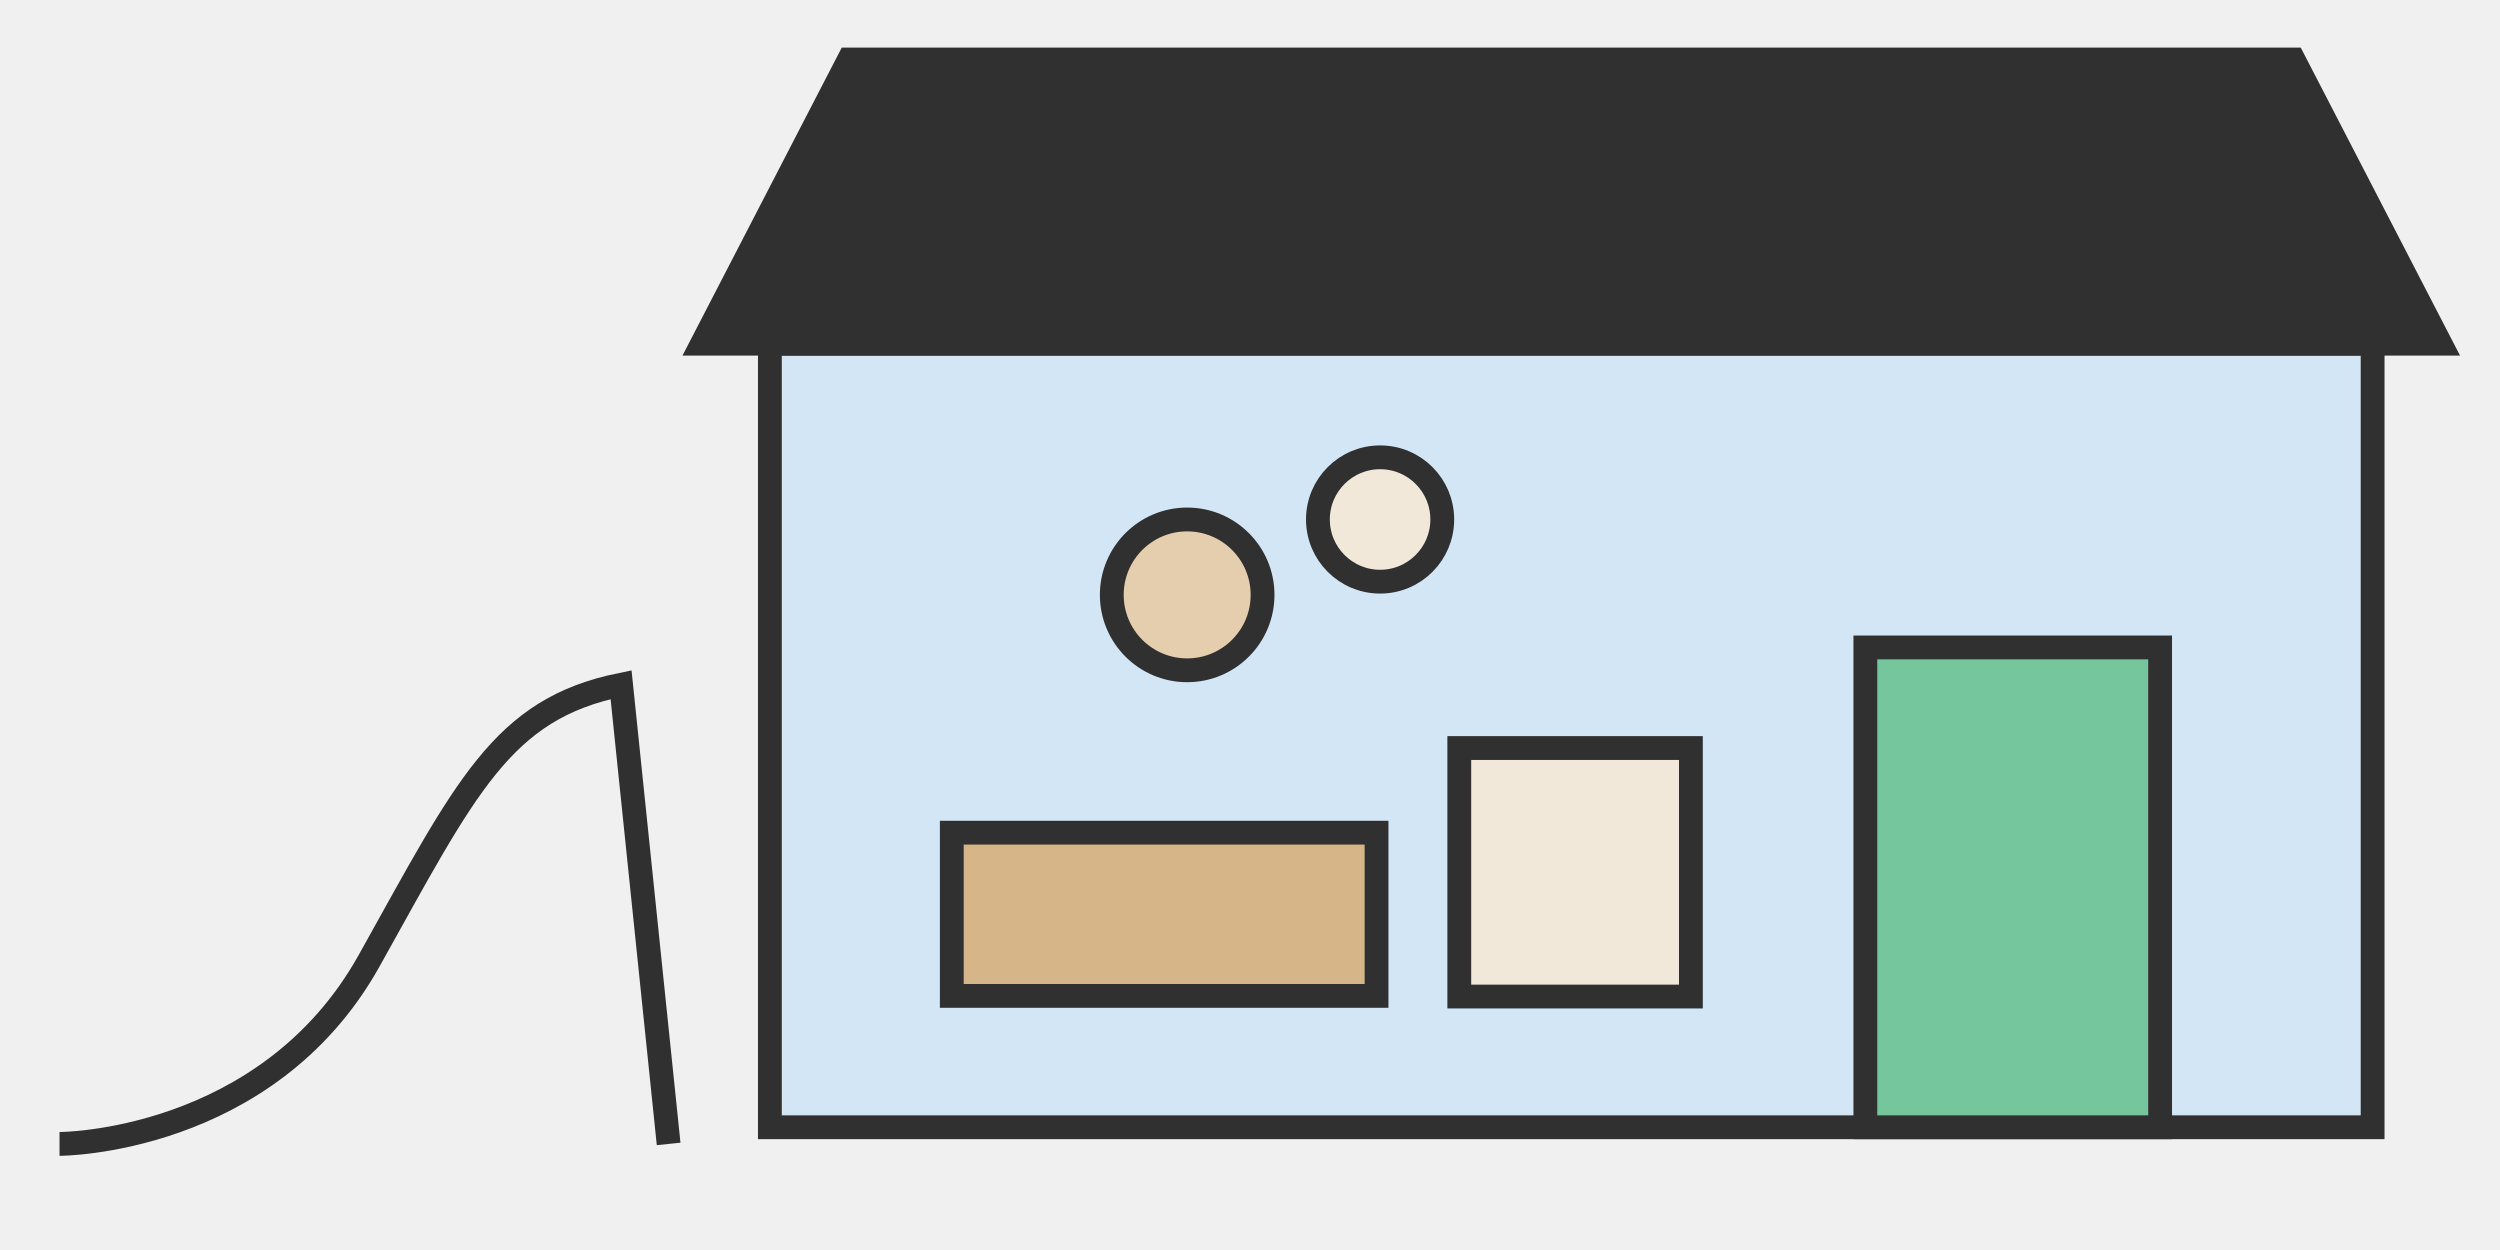
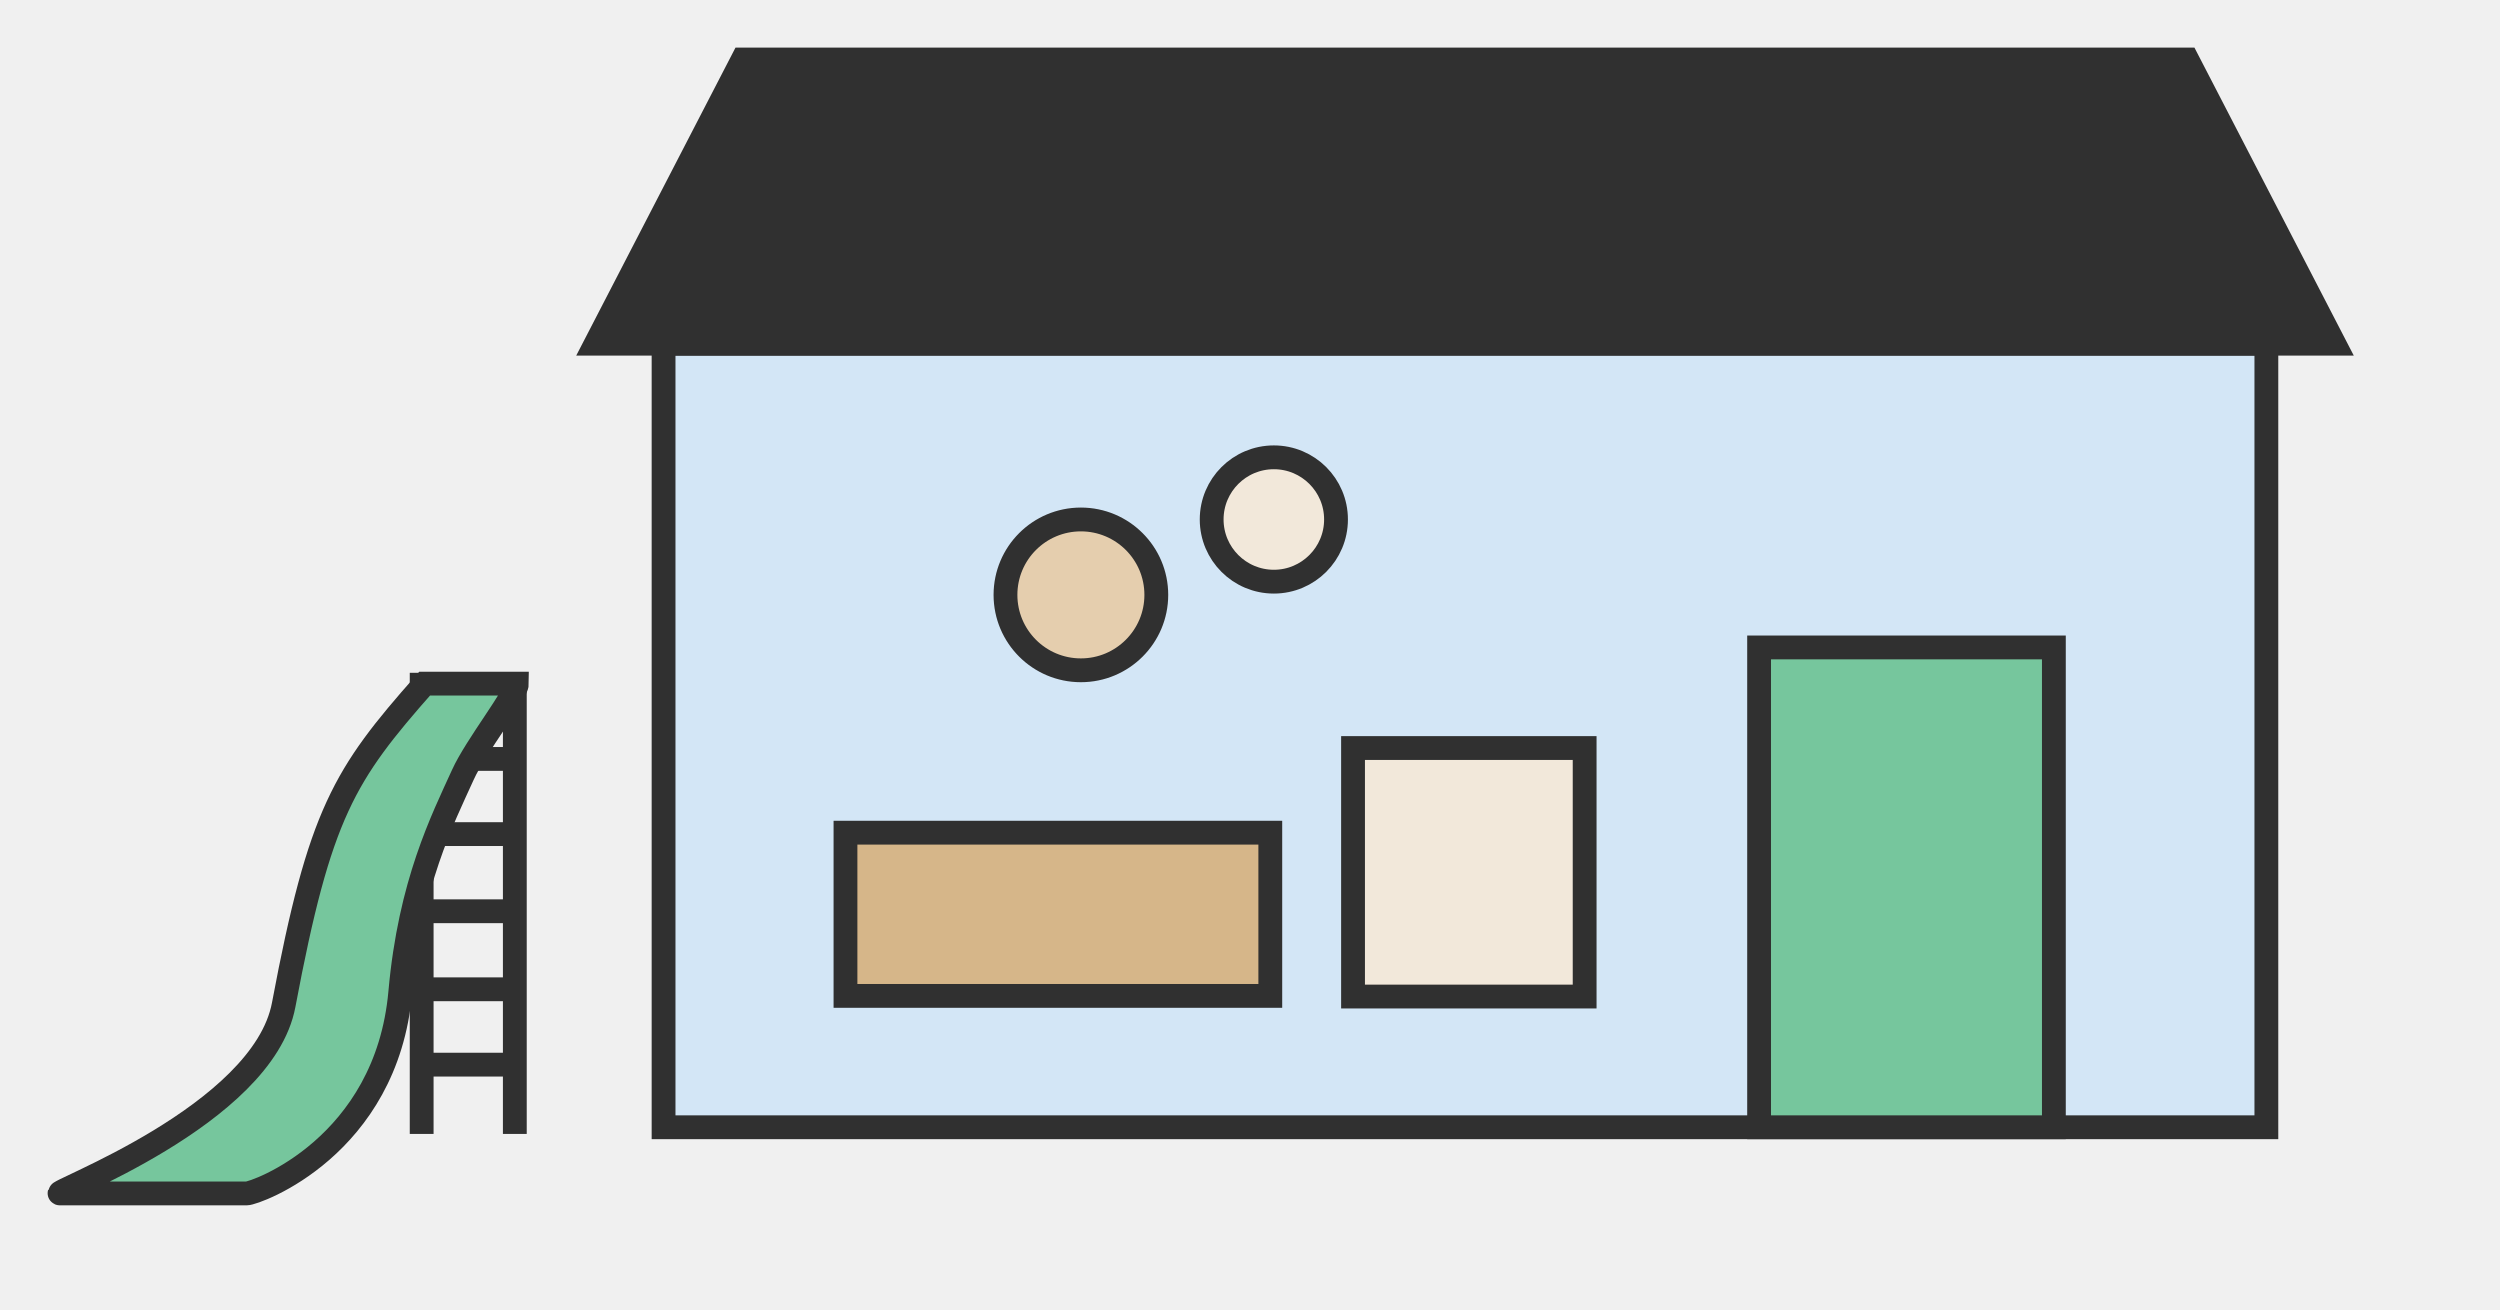
- <svg xmlns="http://www.w3.org/2000/svg" width="42" height="21" viewBox="0 0 42 21" fill="none">
-   <path d="M39.86 5.774H12.934V18.938H39.86V5.774Z" fill="#D3E6F6" stroke="#303030" stroke-width="0.4" stroke-miterlimit="10" />
-   <path d="M36.29 10.877H31.338V18.938H36.29V10.877Z" fill="#76C69D" stroke="#303030" stroke-width="0.4" stroke-miterlimit="10" />
-   <path d="M41 5.774H11.794L14.263 1H38.531L41 5.774Z" fill="#303030" stroke="#303030" stroke-width="0.4" stroke-miterlimit="10" />
-   <path d="M1 19.218C1 19.218 4.48 19.218 6.198 16.146C7.83 13.224 8.425 11.911 10.434 11.503L11.233 19.218" stroke="#303030" stroke-width="0.4" stroke-miterlimit="10" />
-   <path d="M19.944 11.261C20.644 11.261 21.211 10.694 21.211 9.994C21.211 9.294 20.644 8.727 19.944 8.727C19.245 8.727 18.678 9.294 18.678 9.994C18.678 10.694 19.245 11.261 19.944 11.261Z" fill="#E5CEAE" stroke="#303030" stroke-width="0.4" stroke-miterlimit="10" />
-   <path d="M23.186 9.772C23.763 9.772 24.23 9.304 24.23 8.727C24.23 8.15 23.763 7.683 23.186 7.683C22.609 7.683 22.141 8.15 22.141 8.727C22.141 9.304 22.609 9.772 23.186 9.772Z" fill="#F2E8DA" stroke="#303030" stroke-width="0.4" stroke-miterlimit="10" />
-   <path d="M23.126 13.989H15.99V16.731H23.126V13.989Z" fill="#D6B689" stroke="#303030" stroke-width="0.4" stroke-miterlimit="10" />
-   <path d="M28.407 12.567H24.516V16.742H28.407V12.567Z" fill="#F2E8DA" stroke="#303030" stroke-width="0.4" stroke-miterlimit="10" />
+ <svg xmlns="http://www.w3.org/2000/svg" width="42" height="22" viewBox="0 0 42 22" fill="none">
+   <g clip-path="url(#clip0_422_2552)">
+     <path d="M38.075 5.774H11.148V18.938H38.075V5.774Z" fill="#D3E6F6" stroke="#303030" stroke-width="0.4" stroke-miterlimit="10" />
+     <path d="M34.505 10.877H29.553V18.938H34.505V10.877Z" fill="#76C69D" stroke="#303030" stroke-width="0.4" stroke-miterlimit="10" />
+     <path d="M39.215 5.774H10.009L12.478 1H36.745L39.215 5.774Z" fill="#303030" stroke="#303030" stroke-width="0.4" stroke-miterlimit="10" />
+     <path d="M7.084 19.05V17.886M8.649 19.05L8.649 17.886M7.084 17.886H8.649M7.084 17.886V16.62M8.649 17.886L8.649 16.62M7.084 16.62H8.649M7.084 16.62V15.309M8.649 16.62L8.649 15.309M7.084 15.309H8.649M7.084 15.309V14.013M8.649 15.309L8.649 14.013M7.084 14.013H8.649M7.084 14.013V12.75M8.649 14.013L8.649 12.75M7.084 12.75V11.503H8.649L8.649 12.75M7.084 12.75H8.649" stroke="#303030" stroke-width="0.4" stroke-miterlimit="10" />
+     <path d="M4.766 16.881C4.416 18.745 0.799 20.05 1.009 20.05H4.143C4.293 20.05 6.493 19.267 6.725 16.667C6.888 14.838 7.437 13.764 7.776 13.017C7.993 12.535 8.684 11.663 8.684 11.485H7.134C5.781 13.017 5.372 13.658 4.766 16.881Z" fill="#76C69D" stroke="#303030" stroke-width="0.4" stroke-miterlimit="10" />
+     <path d="M18.159 11.261C18.858 11.261 19.426 10.694 19.426 9.994C19.426 9.294 18.858 8.727 18.159 8.727C17.459 8.727 16.892 9.294 16.892 9.994C16.892 10.694 17.459 11.261 18.159 11.261Z" fill="#E5CEAE" stroke="#303030" stroke-width="0.4" stroke-miterlimit="10" />
+     <path d="M21.401 9.772C21.977 9.772 22.445 9.304 22.445 8.727C22.445 8.15 21.977 7.683 21.401 7.683C20.824 7.683 20.356 8.15 20.356 8.727C20.356 9.304 20.824 9.772 21.401 9.772Z" fill="#F2E8DA" stroke="#303030" stroke-width="0.4" stroke-miterlimit="10" />
+     <path d="M21.341 13.989H14.204V16.731H21.341V13.989Z" fill="#D6B689" stroke="#303030" stroke-width="0.4" stroke-miterlimit="10" />
+     <path d="M26.622 12.567H22.731V16.742H26.622V12.567Z" fill="#F2E8DA" stroke="#303030" stroke-width="0.4" stroke-miterlimit="10" />
+   </g>
+   <defs>
+     <clipPath id="clip0_422_2552">
+       <rect width="42" height="21.05" fill="white" />
+     </clipPath>
+   </defs>
</svg>
